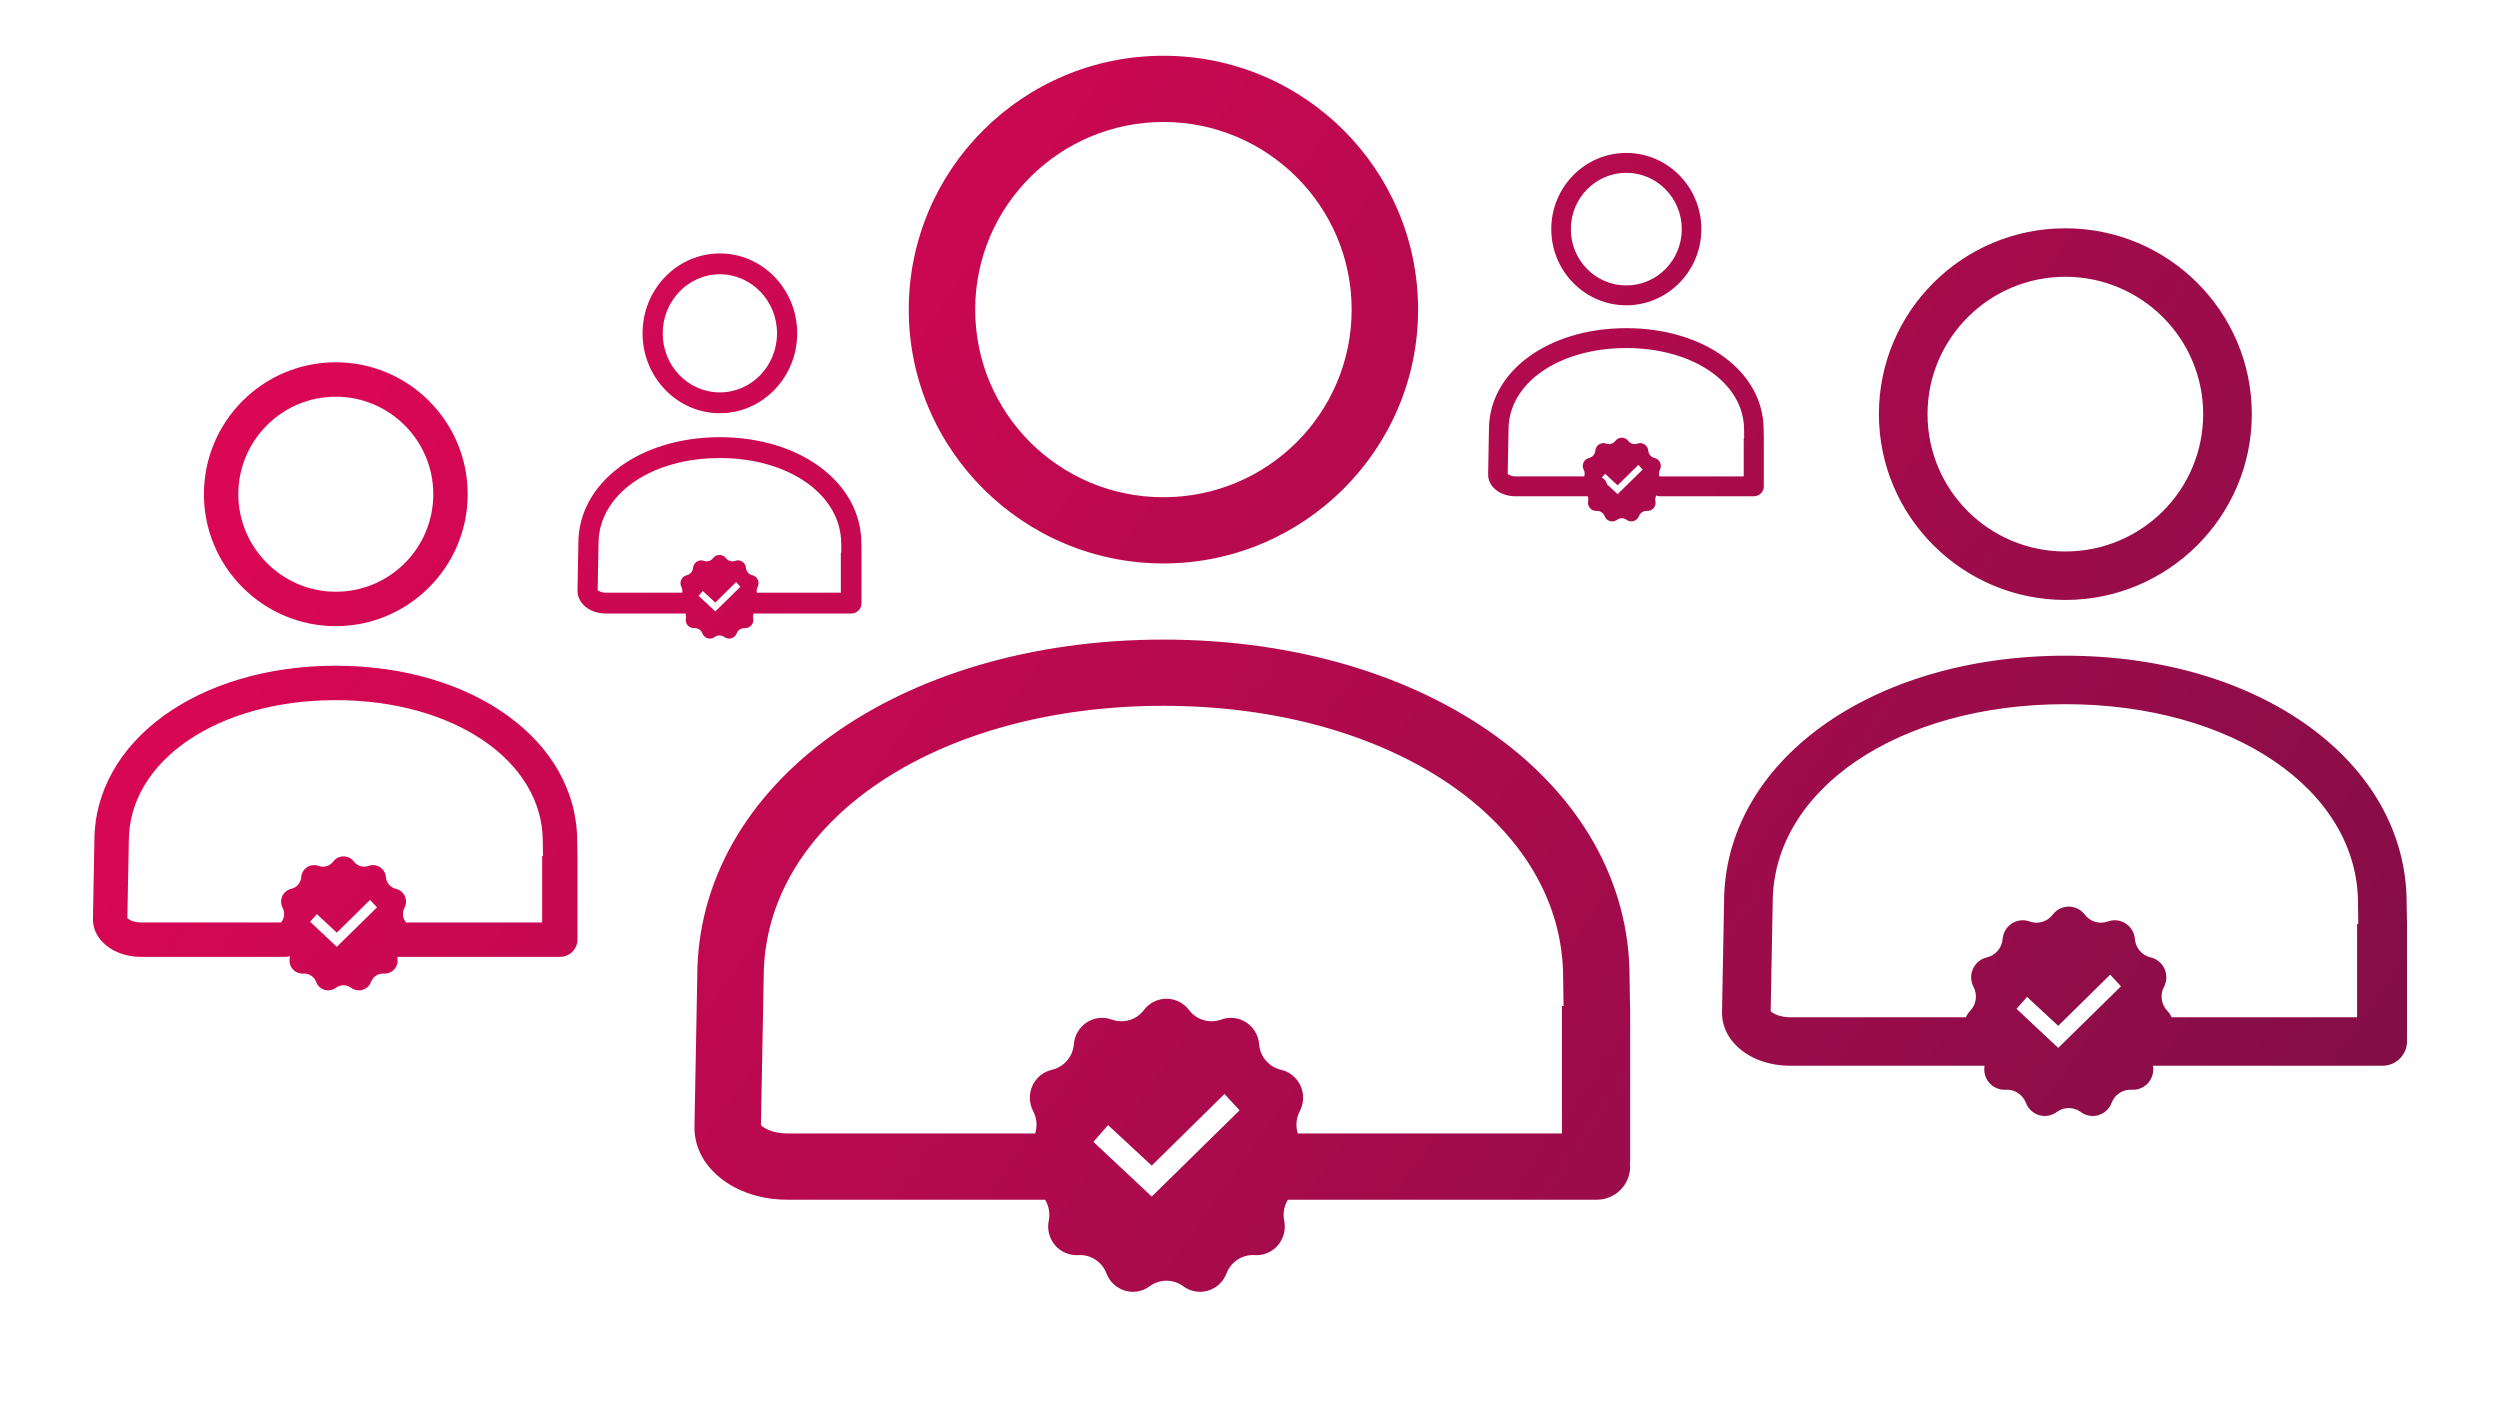
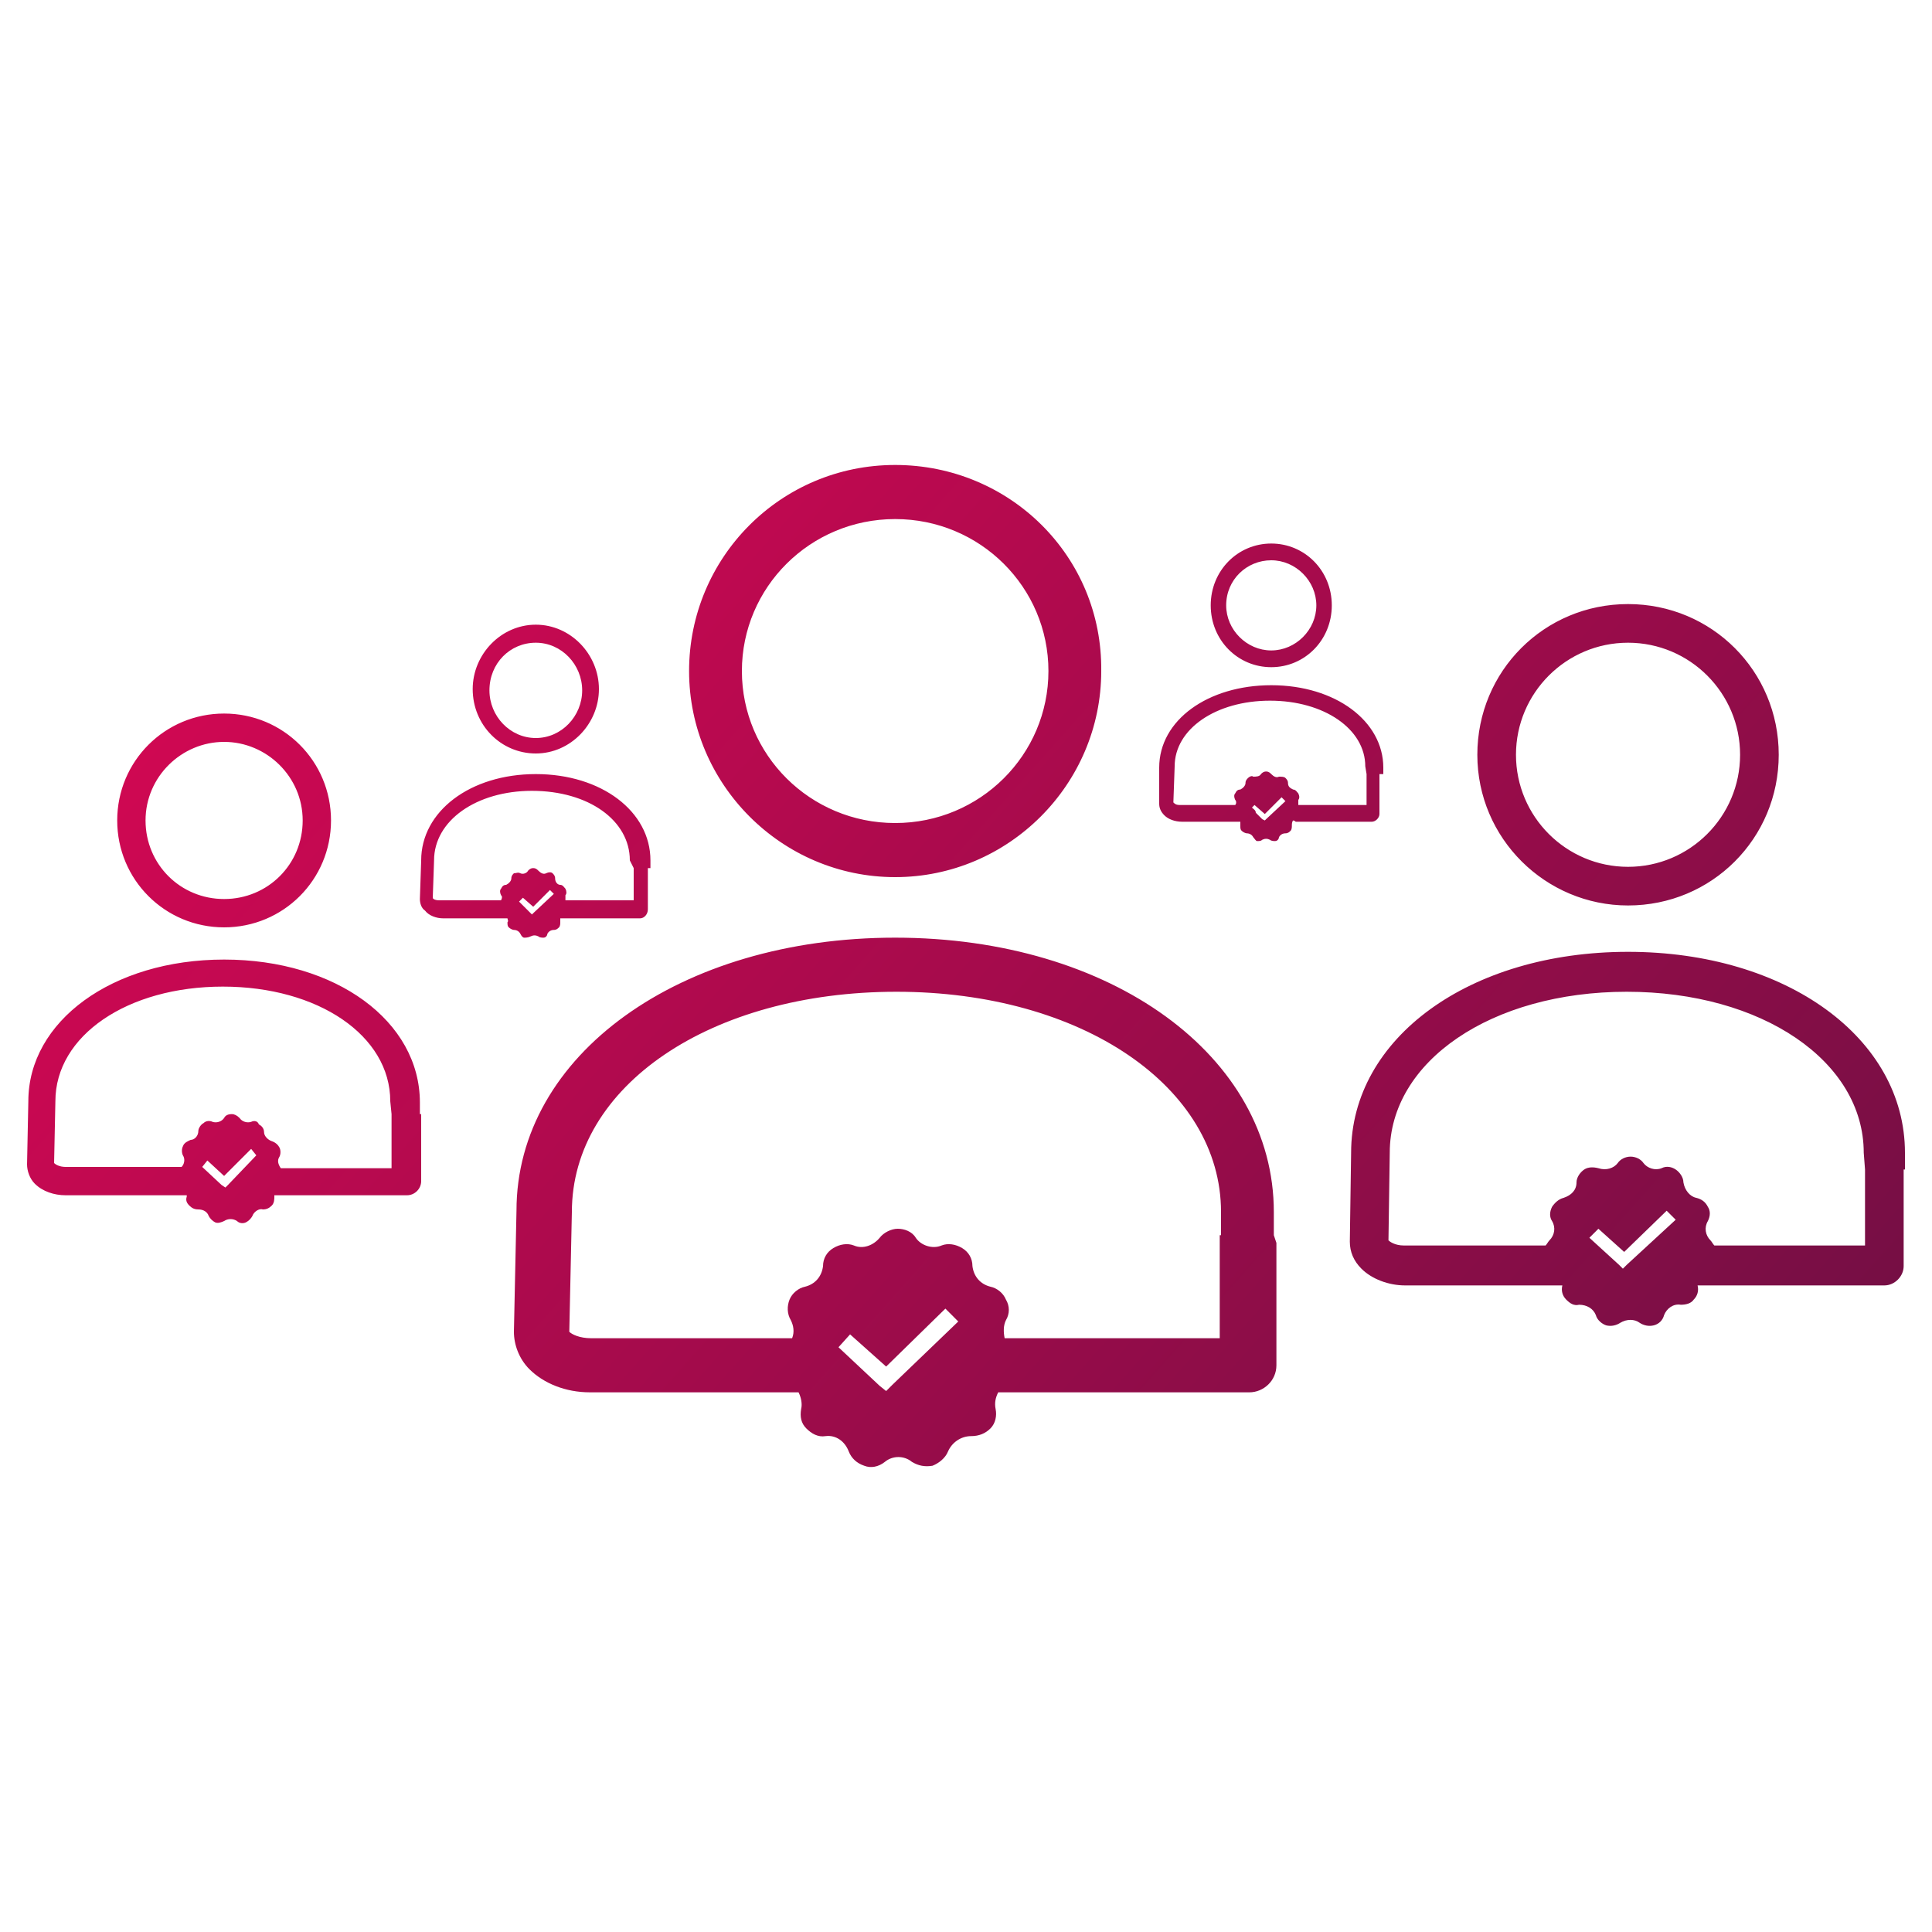
- <svg xmlns="http://www.w3.org/2000/svg" width="100%" height="100%" viewBox="0 0 269 153" version="1.1" xml:space="preserve" style="fill-rule:evenodd;clip-rule:evenodd;stroke-linejoin:round;stroke-miterlimit:1.414;">
-   <g id="b" transform="matrix(1,0,0,1,10,6)">
-     <path d="M115.184,54.627C100.112,54.627 87.781,42.395 87.781,27.313C87.781,12.233 100.053,0 115.184,0C130.315,0 142.587,12.232 142.587,27.314C142.587,42.395 130.256,54.627 115.184,54.627L115.184,54.627ZM115.184,7.125C104.044,7.125 94.93,16.151 94.93,27.314C94.93,38.476 103.984,47.502 115.184,47.502C126.384,47.502 135.438,38.476 135.438,27.313C135.438,16.151 126.324,7.125 115.184,7.125L115.184,7.125ZM165.388,102.243L165.403,102.243L165.402,103.257C165.404,103.264 165.403,103.272 165.403,103.28L165.403,119.108L165.379,119.108C165.395,119.245 165.403,119.384 165.403,119.526C165.403,121.485 163.795,123.088 161.829,123.088L128.579,123.088C128.163,123.762 128.021,124.571 128.182,125.346C128.376,126.285 128.124,127.263 127.501,127.992C126.883,128.716 125.958,129.108 125.008,129.049C123.676,128.968 122.438,129.772 121.971,131.022C121.633,131.915 120.897,132.601 119.982,132.875C119.07,133.146 118.082,132.97 117.319,132.401C116.251,131.606 114.777,131.606 113.709,132.401C112.946,132.97 111.957,133.146 111.045,132.875C110.13,132.602 109.394,131.915 109.057,131.022C108.59,129.771 107.352,128.967 106.02,129.049C105.07,129.108 104.145,128.716 103.526,127.992C102.903,127.263 102.652,126.285 102.846,125.346C103.01,124.551 102.853,123.746 102.448,123.089L74.735,123.089C71.578,123.089 68.659,122.02 66.753,120.06C65.382,118.695 64.668,116.913 64.727,115.132L65.025,99.1C65.025,78.437 86.59,62.82 115.184,62.82C143.778,62.82 165.343,78.437 165.343,99.16L165.388,102.243ZM101.384,115.963C101.637,115.168 101.56,114.304 101.17,113.566C100.721,112.718 100.69,111.709 101.085,110.835C101.476,109.964 102.253,109.325 103.183,109.11C104.485,108.806 105.446,107.685 105.548,106.352C105.622,105.398 106.137,104.531 106.938,104.008C107.738,103.488 108.732,103.376 109.626,103.704C110.877,104.161 112.291,103.742 113.09,102.676C113.662,101.914 114.561,101.464 115.514,101.463C116.464,101.463 117.36,101.912 117.937,102.676C118.736,103.742 120.15,104.161 121.401,103.704C122.294,103.376 123.292,103.489 124.089,104.008C124.891,104.531 125.405,105.398 125.479,106.352C125.58,107.686 126.541,108.807 127.844,109.11C128.77,109.323 129.547,109.96 129.941,110.834C130.336,111.708 130.305,112.718 129.856,113.566C129.467,114.304 129.39,115.168 129.643,115.963L158.062,115.963L158.062,102.243L158.237,102.243L158.194,99.219C158.194,82.534 139.727,69.946 115.184,69.946C90.641,69.946 72.174,82.475 72.174,99.159L71.876,115.073C72.174,115.37 73.126,115.963 74.736,115.963L101.384,115.963ZM113.928,122.75L113.118,121.99L107.647,116.863L109.231,115.065L113.928,119.42L121.755,111.712L123.378,113.471L114.722,121.971L113.928,122.75ZM223.21,102.776C222.544,102.088 222.395,101.043 222.843,100.196C223.163,99.591 223.185,98.87 222.903,98.246C222.624,97.624 222.069,97.167 221.405,97.013C220.475,96.797 219.788,95.996 219.716,95.043C219.663,94.362 219.295,93.742 218.723,93.369C218.154,92.999 217.442,92.918 216.804,93.152C215.91,93.479 214.9,93.179 214.329,92.417C213.92,91.873 213.278,91.552 212.598,91.551C211.919,91.551 211.278,91.871 210.866,92.418C210.295,93.18 209.286,93.479 208.392,93.152C207.754,92.918 207.042,92.998 206.473,93.369C205.901,93.739 205.534,94.359 205.479,95.044C205.407,95.996 204.721,96.797 203.791,97.014C203.127,97.167 202.571,97.623 202.292,98.245C202.01,98.87 202.032,99.591 202.352,100.197C202.802,101.045 202.652,102.09 201.985,102.776C201.793,102.975 201.641,103.206 201.536,103.455L182.617,103.455C181.439,103.455 180.741,103.021 180.523,102.803L180.741,91.154C180.741,78.94 194.262,69.769 212.231,69.769C230.2,69.769 243.721,78.984 243.721,91.198L243.753,93.412L243.623,93.412L243.623,103.455L223.66,103.455C223.554,103.203 223.401,102.972 223.21,102.776L223.21,102.776ZM182.617,108.671L203.538,108.671C203.422,109.324 203.605,109.996 204.036,110.5C204.478,111.017 205.138,111.297 205.817,111.255C206.767,111.195 207.646,111.766 207.986,112.665C208.227,113.303 208.753,113.793 209.406,113.989C210.057,114.182 210.763,114.056 211.308,113.65C212.072,113.083 213.124,113.083 213.888,113.65C214.433,114.056 215.139,114.182 215.79,113.989C216.443,113.793 216.969,113.303 217.21,112.665C217.544,111.772 218.428,111.198 219.379,111.255C220.058,111.298 220.719,111.018 221.16,110.5C221.591,109.996 221.774,109.324 221.658,108.671L246.383,108.671C247.818,108.668 248.998,107.486 248.998,106.051C248.998,105.953 248.992,105.855 248.981,105.757L248.998,105.757L248.998,94.309C249,94.257 249,94.205 248.998,94.153L248.998,93.412L248.955,91.154C248.955,75.984 233.166,64.553 212.231,64.553C191.296,64.553 175.508,75.984 175.508,91.111L175.29,102.847C175.246,104.151 175.769,105.455 176.772,106.454C178.168,107.889 180.306,108.671 182.617,108.671L182.617,108.671ZM210.887,106.213L211.466,106.756L212.032,106.2L218.216,100.128L217.056,98.872L211.466,104.378L208.11,101.267L206.979,102.551L210.887,106.213ZM32.741,96.957L50.286,96.957C51.302,96.954 52.137,96.116 52.137,95.1C52.137,95.03 52.133,94.959 52.125,94.889L52.138,94.889L52.138,86.123L52.106,84.52C52.106,73.75 40.939,65.633 26.131,65.633C11.323,65.633 0.156,73.75 0.156,84.49L0.002,92.822C-0.029,93.748 0.341,94.674 1.051,95.383C2.038,96.402 3.55,96.958 5.184,96.958L20.67,96.958C20.854,96.958 21.033,96.93 21.202,96.879C21.198,96.941 21.189,97.002 21.177,97.063C21.087,97.493 21.203,97.94 21.488,98.273C21.772,98.604 22.194,98.783 22.628,98.756C23.237,98.719 23.803,99.086 24.017,99.657C24.172,100.068 24.507,100.381 24.925,100.505C25.342,100.629 25.793,100.548 26.142,100.288C26.63,99.925 27.304,99.925 27.792,100.288C28.143,100.548 28.594,100.629 29.011,100.505C29.428,100.381 29.764,100.068 29.92,99.658C30.138,99.082 30.7,98.717 31.307,98.756C31.741,98.783 32.163,98.604 32.448,98.272C32.732,97.94 32.848,97.492 32.758,97.062C32.751,97.027 32.746,96.992 32.741,96.957L32.741,96.957ZM33.524,91.677C33.253,92.191 33.324,92.816 33.692,93.254L48.336,93.254L48.336,86.124L48.426,86.124L48.404,84.551C48.404,75.879 38.841,69.337 26.131,69.337C13.421,69.337 3.858,75.848 3.858,84.52L3.704,92.791C3.858,92.946 4.351,93.254 5.184,93.254L20.243,93.254C20.611,92.816 20.683,92.191 20.411,91.678C20.205,91.29 20.191,90.829 20.371,90.429C20.553,90.029 20.907,89.738 21.331,89.641C21.926,89.503 22.366,88.99 22.412,88.381C22.446,87.944 22.681,87.547 23.048,87.308C23.412,87.071 23.868,87.019 24.276,87.169C24.849,87.379 25.49,87.189 25.859,86.699C26.121,86.351 26.532,86.145 26.968,86.145C27.402,86.145 27.812,86.35 28.076,86.699C28.446,87.189 29.086,87.379 29.659,87.169C30.068,87.019 30.524,87.071 30.888,87.309C31.254,87.546 31.489,87.942 31.523,88.38C31.569,88.989 32.009,89.502 32.604,89.64C33.028,89.738 33.383,90.03 33.564,90.429C33.744,90.829 33.729,91.29 33.524,91.678L33.524,91.677ZM26.243,95.876L25.873,95.529L23.372,93.185L24.096,92.363L26.243,94.353L29.821,90.83L30.563,91.634L26.605,95.52L26.243,95.876L26.243,95.876ZM168.622,47.399C168.477,47.399 168.339,47.369 168.213,47.315C168.114,47.498 168.082,47.711 168.125,47.915C168.181,48.184 168.109,48.463 167.931,48.672C167.754,48.879 167.49,48.991 167.218,48.974C166.837,48.951 166.484,49.18 166.35,49.537C166.254,49.793 166.044,49.989 165.782,50.067C165.521,50.144 165.239,50.094 165.021,49.931C164.716,49.704 164.295,49.704 163.99,49.931C163.841,50.042 163.659,50.102 163.473,50.102C163.112,50.102 162.787,49.876 162.661,49.537C162.527,49.18 162.173,48.951 161.793,48.974C161.521,48.991 161.257,48.879 161.08,48.672C160.902,48.464 160.831,48.184 160.886,47.916C160.922,47.743 160.905,47.563 160.838,47.399L153.072,47.399C152.141,47.399 151.281,47.079 150.72,46.491C150.326,46.101 150.11,45.565 150.123,45.011L150.211,40.2C150.211,33.998 156.564,29.31 164.99,29.31C173.415,29.31 179.768,33.998 179.768,40.218L179.787,41.143L179.786,41.447L179.787,46.205L179.779,46.205C179.784,46.248 179.787,46.292 179.787,46.335C179.787,46.915 179.312,47.395 178.732,47.4L168.622,47.4L168.622,47.399ZM163.821,46.957L162.912,46.105C162.846,45.792 162.642,45.524 162.358,45.377L162.71,44.978L164.053,46.222L166.289,44.02L166.753,44.523L164.279,46.951L164.053,47.174L163.821,46.957ZM160.407,44.55C160.523,44.769 160.542,45.026 160.46,45.26L153.072,45.26C152.598,45.26 152.317,45.083 152.229,44.993L152.317,40.217C152.317,35.21 157.759,31.45 164.99,31.45C172.222,31.45 177.662,35.227 177.662,40.235L177.675,41.143L177.624,41.143L177.624,45.261L168.622,45.261L168.552,45.263C168.469,45.029 168.487,44.77 168.603,44.55C168.731,44.308 168.74,44.02 168.628,43.77C168.516,43.521 168.294,43.339 168.028,43.277C167.656,43.19 167.381,42.87 167.352,42.489C167.331,42.216 167.184,41.968 166.955,41.819C166.727,41.671 166.442,41.638 166.187,41.732C165.83,41.863 165.426,41.743 165.198,41.438C165.034,41.221 164.777,41.093 164.505,41.093C164.233,41.093 163.976,41.221 163.812,41.438C163.584,41.743 163.18,41.863 162.823,41.732C162.568,41.638 162.283,41.671 162.056,41.819C161.827,41.968 161.679,42.216 161.658,42.489C161.629,42.87 161.354,43.19 160.982,43.277C160.717,43.339 160.495,43.521 160.383,43.769C160.27,44.019 160.279,44.308 160.407,44.55L160.407,44.55ZM71.091,60.008C71.127,60.012 71.163,60.014 71.201,60.014L81.617,60.014C82.214,60.014 82.702,59.509 82.702,58.892C82.702,58.848 82.699,58.804 82.694,58.762L82.702,58.762L82.702,53.451L82.683,52.481C82.683,45.958 76.138,41.042 67.457,41.042C58.777,41.042 52.23,45.958 52.23,52.462L52.14,57.509C52.122,58.069 52.339,58.63 52.755,59.059C53.333,59.677 54.22,60.013 55.178,60.013L63.753,60.013C63.818,60.173 63.838,60.352 63.801,60.53C63.746,60.798 63.818,61.077 63.995,61.285C64.174,61.493 64.436,61.605 64.708,61.588C65.088,61.565 65.442,61.794 65.576,62.151C65.701,62.49 66.026,62.717 66.388,62.717C66.575,62.717 66.756,62.657 66.906,62.545C67.211,62.318 67.631,62.318 67.936,62.545C68.156,62.708 68.436,62.758 68.697,62.681C68.959,62.603 69.17,62.407 69.266,62.151C69.4,61.794 69.753,61.565 70.133,61.588C70.405,61.605 70.669,61.492 70.846,61.285C71.024,61.077 71.095,60.798 71.04,60.53C71.003,60.355 71.021,60.172 71.09,60.007L71.091,60.008ZM71.518,57.165C71.42,57.351 71.391,57.566 71.436,57.771L80.473,57.771L80.473,53.452L80.527,53.452L80.513,52.501C80.513,47.248 74.907,43.286 67.457,43.286C60.007,43.286 54.4,47.23 54.4,52.482L54.31,57.491C54.4,57.584 54.69,57.771 55.178,57.771L63.404,57.771C63.449,57.566 63.42,57.351 63.322,57.165C63.194,56.923 63.186,56.635 63.298,56.385C63.41,56.136 63.632,55.954 63.898,55.892C64.27,55.805 64.544,55.485 64.573,55.104C64.594,54.831 64.742,54.583 64.971,54.434C65.198,54.286 65.483,54.254 65.738,54.347C66.096,54.478 66.5,54.358 66.728,54.053C66.892,53.836 67.149,53.709 67.421,53.709C67.692,53.709 67.949,53.836 68.113,54.053C68.343,54.359 68.744,54.478 69.103,54.347C69.358,54.254 69.643,54.286 69.87,54.434C70.099,54.584 70.246,54.831 70.267,55.104C70.297,55.487 70.571,55.807 70.943,55.892C71.208,55.952 71.43,56.134 71.543,56.384C71.655,56.634 71.646,56.922 71.518,57.164L71.518,57.165ZM66.968,59.789L66.736,59.572L65.173,58.107L65.625,57.593L66.968,58.837L69.204,56.635L69.668,57.138L67.194,59.566L66.968,59.789L66.968,59.789ZM192.169,38.559C192.169,49.6 201.197,58.555 212.231,58.555C223.266,58.555 232.295,49.6 232.295,38.56C232.295,27.52 223.309,18.565 212.231,18.565C201.153,18.565 192.169,27.519 192.169,38.56L192.169,38.559ZM197.402,38.559C197.402,30.389 204.076,23.781 212.231,23.781C220.388,23.781 227.06,30.388 227.06,38.56C227.06,46.732 220.432,53.339 212.231,53.339C204.032,53.339 197.402,46.732 197.402,38.559ZM67.457,38.464C62.882,38.464 59.139,34.614 59.139,29.866C59.139,25.119 62.864,21.269 67.457,21.269C72.051,21.269 75.777,25.119 75.777,29.866C75.777,34.614 72.032,38.464 67.457,38.464ZM67.457,23.512C64.075,23.512 61.309,26.352 61.309,29.866C61.309,33.38 64.058,36.221 67.457,36.221C70.857,36.221 73.607,33.38 73.607,29.866C73.607,26.352 70.839,23.512 67.457,23.512L67.457,23.512ZM156.917,18.654C156.917,23.18 160.551,26.851 164.991,26.851C169.432,26.851 173.065,23.181 173.065,18.654C173.065,14.127 169.449,10.456 164.991,10.456C160.533,10.456 156.917,14.127 156.917,18.654ZM159.023,18.654C159.023,15.304 161.709,12.594 164.991,12.594C168.273,12.594 170.959,15.304 170.959,18.654C170.959,22.004 168.291,24.713 164.991,24.713C161.691,24.713 159.023,22.004 159.023,18.653L159.023,18.654ZM26.131,61.374C18.326,61.374 11.941,55.017 11.941,47.179C11.941,39.339 18.296,32.982 26.131,32.982C33.967,32.982 40.322,39.34 40.322,47.179C40.322,55.017 33.936,61.375 26.131,61.375L26.131,61.374ZM26.131,36.686C20.362,36.686 15.642,41.376 15.642,47.179C15.642,47.182 15.642,47.186 15.642,47.189C15.642,52.939 20.373,57.67 26.123,57.67C26.126,57.67 26.129,57.67 26.132,57.67C31.932,57.67 36.621,52.98 36.621,47.178C36.621,41.376 31.901,36.685 26.131,36.685L26.131,36.686Z" style="fill:url(#_Linear1);" />
-   </g>
-   <defs>
-     <linearGradient id="_Linear1" x1="0" y1="0" x2="1" y2="0" gradientUnits="userSpaceOnUse" gradientTransform="matrix(273.92,201.025,-201.025,273.92,223.725,-229.53)">
-       <stop offset="0" style="stop-color:rgb(217,7,84);stop-opacity:1" />
-       <stop offset="1" style="stop-color:rgb(85,17,63);stop-opacity:1" />
-     </linearGradient>
-   </defs>
+ <svg xmlns="http://www.w3.org/2000/svg" id="Capa_1" viewBox="0 0 150 150">
+   <style>.st0{fill:url(#path0_fill_1_)}</style>
+   <linearGradient id="path0_fill_1_" gradientUnits="userSpaceOnUse" x1="-323.31" y1="374.927" x2="-322.724" y2="374.927" gradientTransform="matrix(273.975 201.065 386.654 -417.815 -56374.516 221687.063)">
+     <stop offset="0" stop-color="#d90754" />
+     <stop offset="1" stop-color="#55113f" />
+   </linearGradient>
+   <path id="path0_fill" class="st0" d="M69.5 36.1c-8.9 0-16 7.2-16 16s7.2 16 16 16 16-7.2 16-16c.1-8.9-7.1-16-16-16zm0 27.8c-6.6 0-11.9-5.3-11.9-11.8 0-6.5 5.3-11.8 11.9-11.8s11.9 5.3 11.9 11.8c0 6.5-5.3 11.8-11.9 11.8zm29.4 32v-1.8c0-12.1-12.6-21.3-29.4-21.3-16.7 0-29.4 9.1-29.4 21.2l-.2 9.4c0 1 .4 2.1 1.2 2.9 1.1 1.1 2.8 1.8 4.7 1.8H62c.2.4.3.9.2 1.3-.1.6 0 1.1.4 1.5.4.4.9.7 1.5.6.8-.1 1.5.4 1.8 1.2.2.5.6.9 1.2 1.1.5.2 1.1.1 1.6-.3.6-.5 1.5-.5 2.1 0 .5.3 1 .4 1.6.3.5-.2 1-.6 1.2-1.1.3-.7 1-1.2 1.8-1.2.6 0 1.1-.2 1.5-.6.4-.4.5-1 .4-1.5-.1-.5 0-.9.2-1.3H97c1.1 0 2.1-.9 2.1-2.1v-9.5l-.2-.6zm-29.6 11.6l-.5.5-.5-.4-3.2-3 .9-1 2.8 2.5 4.6-4.5 1 1-5.1 4.9zm25.4-11.6v8H78c-.1-.5-.1-1 .1-1.4.3-.5.3-1.1 0-1.6-.2-.5-.7-.9-1.2-1-.8-.2-1.3-.8-1.4-1.6 0-.6-.3-1.1-.8-1.4-.5-.3-1.1-.4-1.6-.2-.7.3-1.6 0-2-.6-.3-.5-.9-.7-1.4-.7s-1.1.3-1.4.7c-.5.6-1.3.9-2 .6-.5-.2-1.1-.1-1.6.2s-.8.8-.8 1.4c-.1.8-.6 1.4-1.4 1.6-.5.1-1 .5-1.2 1-.2.5-.2 1.1.1 1.6.2.4.3.9.1 1.4H45.9c-.9 0-1.5-.3-1.7-.5l.2-9.3c0-9.8 10.8-17.1 25.2-17.1 14.4 0 25.2 7.4 25.2 17.1v1.8h-.1zm53.2-5.1v-1.3c0-8.9-9.2-15.6-21.5-15.6s-21.5 6.7-21.5 15.6l-.1 6.9c0 .8.3 1.5.9 2.1.8.8 2.1 1.3 3.4 1.3h12.2c-.1.4 0 .8.3 1.1.3.3.6.5 1 .4.6 0 1.1.3 1.3.8.1.4.5.7.8.8.4.1.8 0 1.1-.2.5-.3 1.1-.3 1.5 0 .3.2.7.3 1.1.2.4-.1.7-.4.8-.8.2-.5.7-.9 1.3-.8.4 0 .8-.1 1-.4.3-.3.4-.7.3-1.1h14.5c.8 0 1.5-.7 1.5-1.5v-7.5zm-21.6 7.4l-.3.3-.3-.3-2.3-2.1.7-.7 2 1.8 3.3-3.2.7.7-3.8 3.5zm18.5-7.4v5.9h-11.7c-.1-.1-.2-.3-.3-.4-.4-.4-.5-1-.2-1.5.2-.4.2-.8 0-1.1-.2-.4-.5-.6-.9-.7-.5-.1-.9-.6-1-1.2 0-.4-.3-.8-.6-1-.3-.2-.7-.3-1.1-.1-.5.2-1.1 0-1.4-.4-.2-.3-.6-.5-1-.5s-.8.2-1 .5c-.3.4-.9.6-1.5.4-.4-.1-.8-.1-1.1.1-.3.2-.6.6-.6 1 0 .6-.4 1-1 1.2-.4.1-.7.4-.9.7-.2.4-.2.8 0 1.1.3.5.2 1.1-.2 1.5-.1.1-.2.3-.3.4h-11c-.7 0-1.1-.3-1.2-.4l.1-6.8c0-7.1 7.9-12.5 18.4-12.5 10.5 0 18.4 5.4 18.4 12.5l.1 1.3zM32.6 86.5v-.9c0-6.3-6.5-11.1-15.2-11.1s-15.2 4.8-15.2 11l-.1 4.9c0 .5.2 1.1.6 1.5.6.6 1.5.9 2.4.9h9.4v.1c-.1.3 0 .5.2.7.2.2.4.3.7.3.4 0 .7.2.8.5.1.2.3.4.5.5.2.1.5 0 .7-.1.3-.2.7-.2 1 0 .2.2.5.2.7.1.2-.1.4-.3.5-.5.1-.3.5-.6.8-.5.3 0 .5-.1.7-.3.2-.2.2-.5.2-.7v-.1h10.3c.6 0 1.1-.5 1.1-1.1V86.5zM17.7 92l-.2.2-.3-.2-1.5-1.4.4-.5 1.3 1.2 2.1-2.1.4.5-2.2 2.3zm12.7-5.5v4.2h-8.6c-.2-.3-.3-.6-.1-.9.1-.2.1-.5 0-.7-.1-.2-.3-.4-.6-.5-.3-.1-.6-.4-.6-.7 0-.3-.2-.5-.4-.6-.1-.3-.4-.3-.6-.2-.3.1-.7 0-.9-.3-.2-.2-.4-.3-.6-.3-.3 0-.5.1-.6.3-.2.3-.6.4-.9.3-.2-.1-.5-.1-.7.1-.2.1-.4.4-.4.6 0 .4-.3.7-.6.7-.2.1-.5.2-.6.5-.1.2-.1.5 0 .7.2.3.1.7-.1.9h-9c-.5 0-.8-.2-.9-.3l.1-4.8c0-5.1 5.6-8.9 13-8.9s13 3.8 13 8.9l.1 1zm77-26.4v-.5c0-3.6-3.7-6.4-8.7-6.4-4.9 0-8.7 2.7-8.7 6.4v2.8c0 .3.1.6.4.9.3.3.8.5 1.4.5h4.5v.3c0 .2 0 .3.1.4.1.1.3.2.4.2.2 0 .4.1.5.3.1.1.2.3.3.3.2 0 .3 0 .4-.1.2-.1.4-.1.6 0 .1.1.3.1.4.1.2 0 .3-.2.3-.3.1-.2.3-.3.5-.3s.3-.1.4-.2c.1-.1.1-.3.1-.4 0-.1 0-.3.1-.4.1 0 .2.1.2.1h5.9c.3 0 .6-.3.6-.6v-3.1zm-9.1 3.5l-.1.1-.2-.1-.5-.5c0-.2-.2-.3-.3-.4l.2-.2.8.7 1.3-1.3.3.3-1.5 1.4zm7.8-3.5v2.4h-5.3v-.4c.1-.1.1-.3 0-.5-.1-.1-.2-.3-.4-.3-.2-.1-.4-.2-.4-.5 0-.2-.1-.3-.2-.4-.1-.1-.3-.1-.5-.1-.2.1-.4 0-.6-.2-.1-.1-.2-.2-.4-.2s-.3.1-.4.2c-.1.2-.4.2-.6.2-.1-.1-.3 0-.4.1-.1.1-.2.2-.2.4s-.2.4-.4.5c-.2 0-.3.1-.4.3-.1.1-.1.3 0 .5.1.1.1.3 0 .4h-4.3c-.3 0-.4-.1-.5-.2l.1-2.8c0-2.9 3.2-5.1 7.4-5.1s7.4 2.2 7.4 5.1l.1.6zm-55.6 7.3v-.6c0-3.8-3.8-6.7-8.9-6.7s-8.9 2.9-8.9 6.7l-.1 3c0 .3.1.7.4.9.3.4.9.6 1.4.6h5c0 .1.1.2 0 .3 0 .2 0 .3.1.4.1.1.3.2.4.2.2 0 .4.1.5.3.1.2.2.3.3.3s.3 0 .5-.1.4-.1.6 0c.1.1.3.1.4.1.2 0 .3-.2.3-.3.1-.2.3-.3.5-.3s.3-.1.4-.2c.1-.1.1-.3.1-.4v-.3h6.2c.3 0 .6-.3.6-.7v-3.2zm-9.1 3.5l-.1.1-.1-.1-.9-.9.3-.3.8.7 1.3-1.3.3.3-1.6 1.5zm7.8-3.5v2.5h-5.3v-.4c.1-.1.1-.3 0-.5-.1-.1-.2-.3-.4-.3s-.4-.2-.4-.5c0-.2-.1-.3-.2-.4-.1-.1-.3-.1-.5 0s-.4 0-.6-.2c-.1-.1-.2-.2-.4-.2s-.3.1-.4.2c-.1.2-.4.3-.6.2-.2-.1-.3 0-.5 0-.1.1-.2.2-.2.4s-.2.4-.4.5c-.2 0-.3.1-.4.3-.1.1-.1.3 0 .5.1.1.1.2 0 .4h-4.8c-.3 0-.5-.1-.5-.2l.1-2.9c0-3.1 3.3-5.4 7.6-5.4 4.4 0 7.6 2.3 7.6 5.4l.3.6zm77.2-20.5c-6.5 0-11.7 5.2-11.7 11.7s5.3 11.7 11.7 11.7c6.5 0 11.7-5.2 11.7-11.7s-5.2-11.7-11.7-11.7zm0 20.4c-4.8 0-8.7-3.9-8.7-8.7s3.9-8.7 8.7-8.7c4.8 0 8.7 3.9 8.7 8.7s-3.9 8.7-8.7 8.7zM41.6 48.5c-2.7 0-4.9 2.3-4.9 5 0 2.8 2.2 5 4.9 5s4.9-2.3 4.9-5-2.2-5-4.9-5zm0 8.8c-2 0-3.6-1.7-3.6-3.7 0-2.1 1.6-3.7 3.6-3.7s3.6 1.7 3.6 3.7-1.6 3.7-3.6 3.7zm57.1-15.1c-2.6 0-4.7 2.1-4.7 4.8 0 2.7 2.1 4.8 4.7 4.8s4.7-2.1 4.7-4.8c0-2.7-2.1-4.8-4.7-4.8zm0 8.3c-1.9 0-3.5-1.6-3.5-3.5 0-2 1.6-3.5 3.5-3.5s3.5 1.6 3.5 3.5-1.6 3.5-3.5 3.5zm-81.3 4.9c-4.6 0-8.3 3.7-8.3 8.3 0 4.6 3.7 8.3 8.3 8.3 4.6 0 8.3-3.7 8.3-8.3 0-4.6-3.7-8.3-8.3-8.3zm0 14.4c-3.4 0-6.1-2.7-6.1-6.1s2.8-6.1 6.1-6.1 6.1 2.7 6.1 6.1-2.7 6.1-6.1 6.1z" />
</svg>
